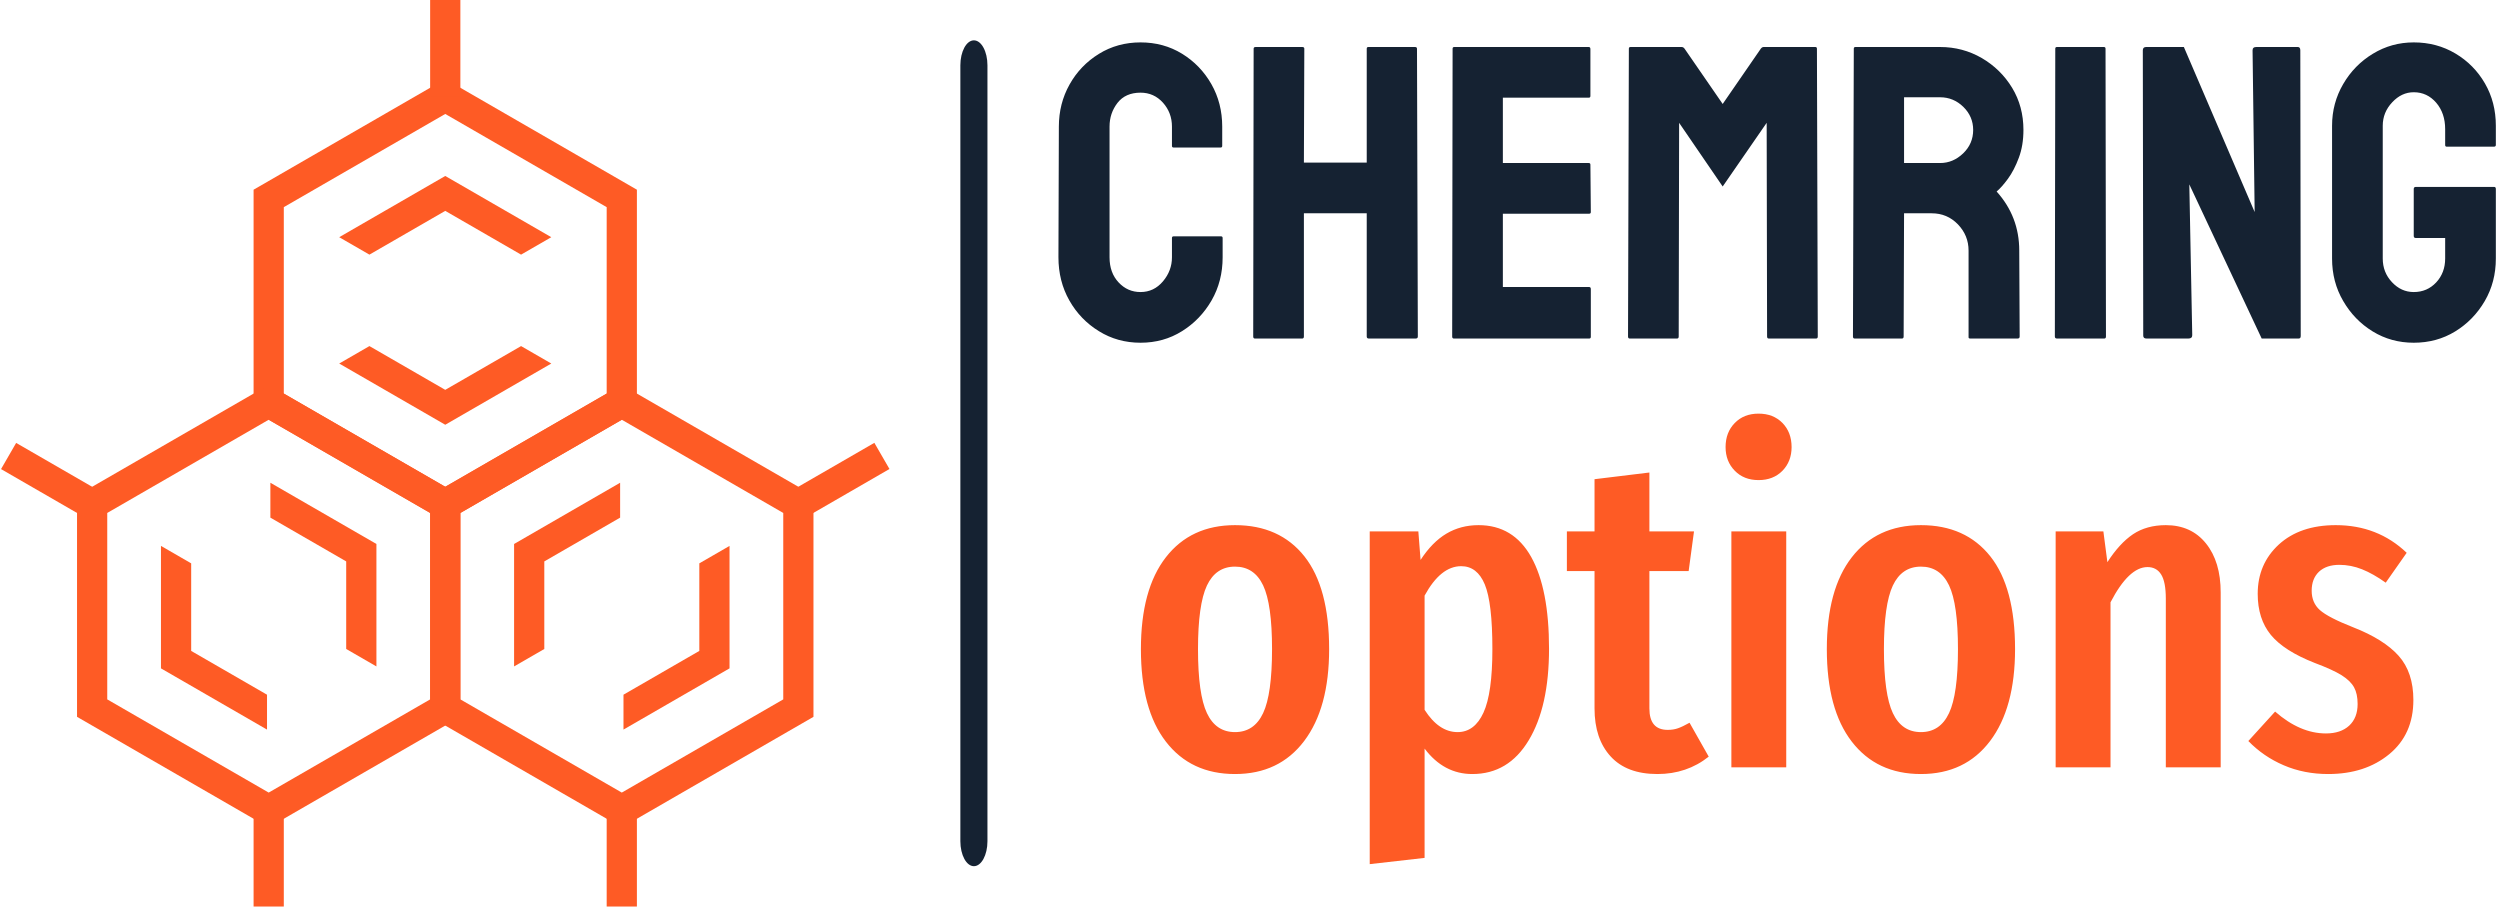
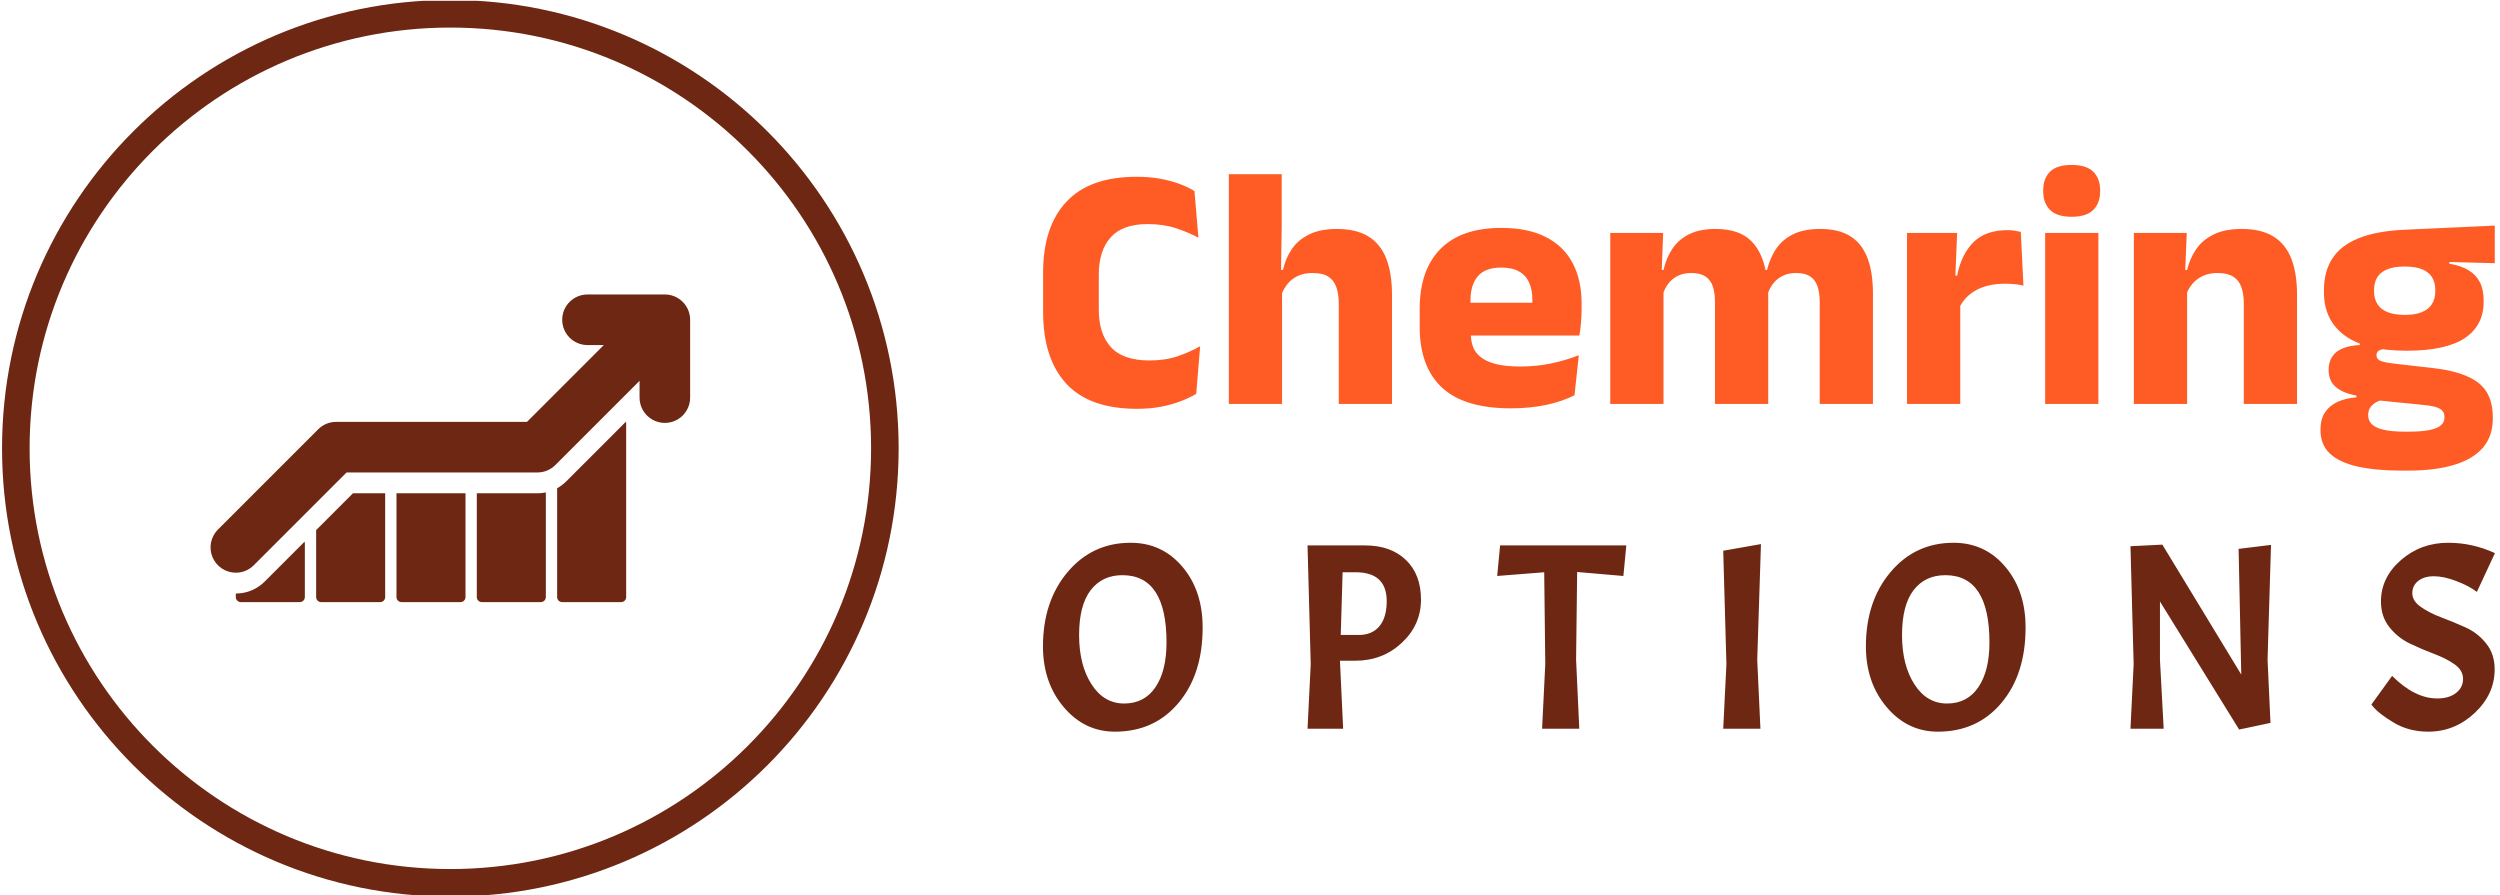
- <svg xmlns="http://www.w3.org/2000/svg" version="1.1" width="1500" height="545" viewBox="0 0 1500 545">
-   <g transform="matrix(1,0,0,1,-0.9090909,-0.5419424)">
-     <svg viewBox="0 0 396 144" data-background-color="#ffffff" preserveAspectRatio="xMidYMid meet" height="545" width="1500">
-       <g id="tight-bounds" transform="matrix(1,0,0,1,0.24,0.1431921)">
-         <svg viewBox="0 0 395.52 143.714" height="143.714" width="395.52">
+ <svg xmlns="http://www.w3.org/2000/svg" version="1.1" width="1500" height="537" viewBox="0 0 1500 537">
+   <g transform="matrix(1,0,0,1,-0.9090909,0.4820662)">
+     <svg viewBox="0 0 396 142" data-background-color="#ffffff" preserveAspectRatio="xMidYMid meet" height="537" width="1500">
+       <g id="tight-bounds" transform="matrix(1,0,0,1,0.24,-0.1274737)">
+         <svg viewBox="0 0 395.52 142.255" height="142.255" width="395.52">
          <g>
-             <svg viewBox="0 0 686.417 249.412" height="143.714" width="395.52">
-               <g>
-                 <rect width="7.452" height="227.214" x="263.938" y="11.099" fill="#152232" opacity="1" stroke-width="0" stroke="transparent" fill-opacity="1" class="rect-yte-0" data-fill-palette-color="primary" rx="1%" id="yte-0" data-palette-color="#152232" />
-               </g>
-               <g transform="matrix(1,0,0,1,290.8972,11.66443)">
-                 <svg viewBox="0 0 395.52 226.083" height="226.083" width="395.52">
+             <svg viewBox="0 0 679.072 244.239" height="142.255" width="395.52">
+               <g transform="matrix(1,0,0,1,283.5524,44.92966)">
+                 <svg viewBox="0 0 395.52 154.379" height="154.379" width="395.52">
                  <g id="textblocktransform">
-                     <svg viewBox="0 0 395.52 226.083" height="226.083" width="395.52" id="textblock">
+                     <svg viewBox="0 0 395.52 154.379" height="154.379" width="395.52" id="textblock">
                      <g>
-                         <svg viewBox="0 0 395.52 82.63" height="82.63" width="395.52">
+                         <svg viewBox="0 0 395.52 83.265" height="83.265" width="395.52">
                          <g transform="matrix(1,0,0,1,0,0)">
-                             <svg width="395.52" viewBox="1.4 -35.35 171.58 35.85" height="82.63" data-palette-color="#152232">
-                               <path d="M11.2 0.5L11.2 0.5Q8.45 0.5 6.23-0.88 4-2.25 2.7-4.55 1.4-6.85 1.4-9.7L1.4-9.7 1.45-25.3Q1.45-28.05 2.73-30.33 4-32.6 6.23-33.98 8.45-35.35 11.2-35.35L11.2-35.35Q13.95-35.35 16.15-34 18.35-32.65 19.65-30.38 20.95-28.1 20.95-25.3L20.95-25.3 20.95-23Q20.95-22.8 20.75-22.8L20.75-22.8 15.15-22.8Q14.95-22.8 14.95-23L14.95-23 14.95-25.3Q14.95-26.95 13.88-28.15 12.8-29.35 11.2-29.35L11.2-29.35Q9.4-29.35 8.45-28.13 7.5-26.9 7.5-25.3L7.5-25.3 7.5-9.7Q7.5-7.85 8.58-6.7 9.65-5.55 11.2-5.55L11.2-5.55Q12.8-5.55 13.88-6.83 14.95-8.1 14.95-9.7L14.95-9.7 14.95-12Q14.95-12.2 15.15-12.2L15.15-12.2 20.8-12.2Q21-12.2 21-12L21-12 21-9.7Q21-6.85 19.68-4.55 18.35-2.25 16.15-0.88 13.95 0.5 11.2 0.5ZM30.5 0L24.85 0Q24.65 0 24.65-0.25L24.65-0.25 24.7-34.6Q24.7-34.8 24.95-34.8L24.95-34.8 30.5-34.8Q30.75-34.8 30.75-34.6L30.75-34.6 30.7-21 38.2-21 38.2-34.6Q38.2-34.8 38.4-34.8L38.4-34.8 43.95-34.8Q44.2-34.8 44.2-34.6L44.2-34.6 44.3-0.25Q44.3 0 44.05 0L44.05 0 38.45 0Q38.2 0 38.2-0.25L38.2-0.25 38.2-14.95 30.7-14.95 30.7-0.25Q30.7 0 30.5 0L30.5 0ZM64.75 0L48.6 0Q48.4 0 48.4-0.25L48.4-0.25 48.45-34.6Q48.45-34.8 48.65-34.8L48.65-34.8 64.7-34.8Q64.9-34.8 64.9-34.55L64.9-34.55 64.9-28.95Q64.9-28.75 64.7-28.75L64.7-28.75 54.45-28.75 54.45-20.95 64.7-20.95Q64.9-20.95 64.9-20.75L64.9-20.75 64.95-15.1Q64.95-14.9 64.75-14.9L64.75-14.9 54.45-14.9 54.45-6.15 64.75-6.15Q64.95-6.15 64.95-5.9L64.95-5.9 64.95-0.2Q64.95 0 64.75 0L64.75 0ZM75.24 0L69.59 0Q69.39 0 69.39-0.25L69.39-0.25 69.49-34.6Q69.49-34.8 69.69-34.8L69.69-34.8 75.79-34.8Q75.99-34.8 76.14-34.6L76.14-34.6 80.69-28 85.24-34.6Q85.39-34.8 85.59-34.8L85.59-34.8 91.74-34.8Q91.94-34.8 91.94-34.6L91.94-34.6 92.04-0.25Q92.04 0 91.84 0L91.84 0 86.19 0Q85.99 0 85.99-0.25L85.99-0.25 85.94-25.75 80.69-18.15 75.49-25.75 75.44-0.25Q75.44 0 75.24 0L75.24 0ZM102.09 0L96.44 0Q96.24 0 96.24-0.25L96.24-0.25 96.34-34.6Q96.34-34.8 96.54-34.8L96.54-34.8 106.64-34.8Q109.34-34.8 111.62-33.48 113.89-32.15 115.24-29.93 116.59-27.7 116.59-24.9L116.59-24.9Q116.59-23.05 116.04-21.58 115.49-20.1 114.74-19.07 113.99-18.05 113.39-17.55L113.39-17.55Q116.09-14.55 116.09-10.5L116.09-10.5 116.14-0.25Q116.14 0 115.89 0L115.89 0 110.24 0Q110.04 0 110.04-0.15L110.04-0.15 110.04-10.5Q110.04-12.3 108.77-13.63 107.49-14.95 105.64-14.95L105.64-14.95 102.34-14.95 102.29-0.25Q102.29 0 102.09 0L102.09 0ZM102.34-28.8L102.34-20.95 106.64-20.95Q108.19-20.95 109.39-22.1 110.59-23.25 110.59-24.9L110.59-24.9Q110.59-26.5 109.42-27.65 108.24-28.8 106.64-28.8L106.64-28.8 102.34-28.8ZM126.24 0L120.59 0Q120.34 0 120.34-0.25L120.34-0.25 120.39-34.6Q120.39-34.8 120.59-34.8L120.59-34.8 126.19-34.8Q126.39-34.8 126.39-34.6L126.39-34.6 126.44-0.25Q126.44 0 126.24 0L126.24 0ZM136.28 0L131.28 0Q130.89 0 130.89-0.35L130.89-0.35 130.84-34.4Q130.84-34.8 131.24-34.8L131.24-34.8 135.74-34.8 144.19-15.1 143.94-34.4Q143.94-34.8 144.39-34.8L144.39-34.8 149.34-34.8Q149.64-34.8 149.64-34.4L149.64-34.4 149.69-0.3Q149.69 0 149.44 0L149.44 0 145.03 0 136.39-18.4 136.74-0.4Q136.74 0 136.28 0L136.28 0ZM163.18 0.5L163.18 0.5Q160.48 0.5 158.28-0.85 156.08-2.2 154.76-4.48 153.43-6.75 153.43-9.55L153.43-9.55 153.43-25.4Q153.43-28.1 154.76-30.38 156.08-32.65 158.31-34 160.53-35.35 163.18-35.35L163.18-35.35Q165.93-35.35 168.16-34.02 170.38-32.7 171.68-30.45 172.98-28.2 172.98-25.4L172.98-25.4 172.98-23.1Q172.98-22.9 172.73-22.9L172.73-22.9 167.13-22.9Q166.93-22.9 166.93-23.1L166.93-23.1 166.93-25Q166.93-26.9 165.86-28.15 164.78-29.4 163.18-29.4L163.18-29.4Q161.73-29.4 160.61-28.2 159.48-27 159.48-25.4L159.48-25.4 159.48-9.55Q159.48-7.9 160.58-6.73 161.68-5.55 163.18-5.55L163.18-5.55Q164.78-5.55 165.86-6.7 166.93-7.85 166.93-9.55L166.93-9.55 166.93-12 163.43-12Q163.18-12 163.18-12.25L163.18-12.25 163.18-17.85Q163.18-18.1 163.43-18.1L163.43-18.1 172.78-18.1Q172.98-18.1 172.98-17.85L172.98-17.85 172.98-9.55Q172.98-6.75 171.66-4.48 170.33-2.2 168.13-0.85 165.93 0.5 163.18 0.5Z" opacity="1" transform="matrix(1,0,0,1,0,0)" fill="#152232" class="wordmark-text-0" data-fill-palette-color="primary" id="text-0" />
+                             <svg width="395.52" viewBox="1.93 -34.35 208.63 43.93" height="83.265" data-palette-color="#fe5b25">
+                               <g class="wordmark-text-0" data-fill-palette-color="primary" id="text-0">
+                                 <path d="M15.43 0.7L15.43 0.7Q8.6 0.7 5.26-2.91 1.93-6.53 1.93-13.23L1.93-13.23 1.93-18.9Q1.93-25.48 5.28-29.06 8.63-32.65 15.38-32.65L15.38-32.65Q17.18-32.65 18.7-32.38 20.23-32.1 21.48-31.64 22.73-31.18 23.68-30.6L23.68-30.6 24.25-23.9Q22.78-24.68 21.01-25.26 19.25-25.85 16.93-25.85L16.93-25.85Q13.35-25.85 11.64-23.94 9.93-22.03 9.93-18.57L9.93-18.57 9.93-13.53Q9.93-10.1 11.66-8.18 13.4-6.25 17.23-6.25L17.23-6.25Q19.48-6.25 21.25-6.85 23.03-7.45 24.5-8.3L24.5-8.3 23.93-1.45Q22.98-0.88 21.7-0.39 20.43 0.1 18.86 0.4 17.3 0.7 15.43 0.7ZM52.07-15.68L52.07 0 44.42 0 44.42-14.45Q44.42-15.8 44.07-16.79 43.72-17.78 42.91-18.3 42.1-18.82 40.65-18.82L40.65-18.82Q39.47-18.82 38.57-18.41 37.67-18 37.09-17.29 36.5-16.57 36.17-15.68L36.17-15.68 34.62-19.25 36.4-19.25Q36.77-20.93 37.67-22.25 38.57-23.58 40.16-24.36 41.75-25.15 44.15-25.15L44.15-25.15Q46.9-25.15 48.65-24.09 50.4-23.03 51.23-20.93 52.07-18.82 52.07-15.68L52.07-15.68ZM36.27-16.98L36.27 0 28.62 0 28.62-33.02 36.22-33.02 36.22-25.68 36.1-17.57 36.27-16.98ZM69.15 0.63L69.15 0.63Q62.45 0.63 59.25-2.36 56.05-5.35 56.05-11.08L56.05-11.08 56.05-13.63Q56.05-19.28 59.05-22.29 62.05-25.3 67.77-25.3L67.77-25.3Q71.62-25.3 74.18-23.99 76.75-22.68 78.03-20.25 79.32-17.82 79.32-14.43L79.32-14.43 79.32-13.6Q79.32-12.65 79.23-11.66 79.15-10.68 79-9.83L79-9.83 72.1-9.83Q72.2-11.28 72.22-12.56 72.25-13.85 72.25-14.9L72.25-14.9Q72.25-16.43 71.77-17.46 71.3-18.5 70.31-19.05 69.32-19.6 67.77-19.6L67.77-19.6Q65.47-19.6 64.41-18.36 63.35-17.13 63.35-14.85L63.35-14.85 63.35-12.6 63.4-11.78 63.4-10.03Q63.4-9.08 63.71-8.22 64.02-7.38 64.81-6.74 65.6-6.1 66.98-5.74 68.37-5.38 70.52-5.38L70.52-5.38Q72.8-5.38 74.9-5.81 77-6.25 78.92-7L78.92-7 78.3-1.25Q76.6-0.38 74.27 0.13 71.95 0.63 69.15 0.63ZM77.45-14.55L77.45-9.83 60.1-9.83 60.1-14.55 77.45-14.55ZM121.19-15.88L121.19 0 113.54 0 113.54-14.65Q113.54-15.95 113.23-16.89 112.92-17.82 112.18-18.32 111.44-18.82 110.14-18.82L110.14-18.82Q109.04-18.82 108.22-18.41 107.39-18 106.84-17.29 106.29-16.57 106.02-15.68L106.02-15.68 105.29-19.25 105.97-19.25Q106.37-20.9 107.24-22.24 108.12-23.58 109.67-24.36 111.22-25.15 113.64-25.15L113.64-25.15Q116.27-25.15 117.93-24.11 119.59-23.08 120.39-21.01 121.19-18.95 121.19-15.88L121.19-15.88ZM91.09-17.7L91.09 0 83.44 0 83.44-24.58 91.04-24.58 90.79-17.95 91.09-17.7ZM106.14-15.75L106.14 0 98.49 0 98.49-14.65Q98.49-15.95 98.18-16.89 97.87-17.82 97.12-18.32 96.37-18.82 95.09-18.82L95.09-18.82Q93.97-18.82 93.14-18.41 92.32-18 91.78-17.29 91.24-16.57 90.97-15.68L90.97-15.68 89.79-19.25 91.09-19.25Q91.47-20.93 92.33-22.25 93.19-23.58 94.72-24.36 96.24-25.15 98.57-25.15L98.57-25.15Q101.99-25.15 103.73-23.39 105.47-21.63 105.92-18.28L105.92-18.28Q105.99-17.78 106.07-17.05 106.14-16.32 106.14-15.75L106.14-15.75ZM133.59-13.8L133.59-13.8 131.49-18.45 133.29-18.45Q133.89-21.5 135.63-23.24 137.37-24.98 140.54-24.98L140.54-24.98Q141.09-24.98 141.55-24.9 142.02-24.83 142.44-24.73L142.44-24.73 142.82-17Q142.29-17.15 141.59-17.21 140.89-17.28 140.17-17.28L140.17-17.28Q137.72-17.28 136.04-16.36 134.37-15.45 133.59-13.8ZM133.74-16.63L133.74 0 126.09 0 126.09-24.58 133.29-24.58 132.97-16.73 133.74-16.63ZM153.59-24.58L153.59 0 145.94 0 145.94-24.58 153.59-24.58ZM149.76-26.9L149.76-26.9Q147.61-26.9 146.64-27.89 145.66-28.88 145.66-30.55L145.66-30.55 145.66-30.73Q145.66-32.4 146.64-33.38 147.61-34.35 149.76-34.35L149.76-34.35Q151.86-34.35 152.85-33.38 153.84-32.4 153.84-30.73L153.84-30.73 153.84-30.55Q153.84-28.85 152.85-27.88 151.86-26.9 149.76-26.9ZM182.14-15.68L182.14 0 174.49 0 174.49-14.45Q174.49-15.8 174.14-16.79 173.79-17.78 172.96-18.3 172.14-18.82 170.71-18.82L170.71-18.82Q169.54-18.82 168.64-18.41 167.74-18 167.12-17.29 166.51-16.57 166.21-15.68L166.21-15.68 165.04-19.25 166.34-19.25Q166.74-20.93 167.65-22.25 168.56-23.58 170.16-24.36 171.76-25.15 174.21-25.15L174.21-25.15Q176.96-25.15 178.71-24.09 180.46-23.03 181.3-20.93 182.14-18.82 182.14-15.68L182.14-15.68ZM166.34-17.7L166.34 0 158.69 0 158.69-24.58 166.29-24.58 166.04-18.43 166.34-17.7ZM197.88-7.65L197.88-7.65Q191.96-7.65 188.98-9.85 186.01-12.05 186.01-16.03L186.01-16.03 186.01-16.35Q186.01-19.05 187.22-20.91 188.43-22.78 190.96-23.8 193.48-24.83 197.43-25.03L197.43-25.03 210.56-25.63 210.56-20.23 204.03-20.4 204.03-20.15Q205.71-19.88 206.8-19.21 207.88-18.55 208.42-17.49 208.96-16.43 208.96-14.88L208.96-14.88 208.96-14.7Q208.96-11.28 206.25-9.46 203.53-7.65 197.88-7.65ZM197.51 3.98L197.51 3.98 198.26 3.98Q200.06 3.98 201.17 3.75 202.28 3.53 202.81 3.08 203.33 2.63 203.33 1.95L203.33 1.95 203.33 1.9Q203.33 1.03 202.6 0.65 201.86 0.28 200.38 0.15L200.38 0.15 193.13-0.58 194.81-0.68Q194.06-0.55 193.52-0.25 192.98 0.05 192.67 0.5 192.36 0.95 192.36 1.6L192.36 1.6 192.36 1.65Q192.36 2.4 192.91 2.93 193.46 3.45 194.6 3.71 195.73 3.98 197.51 3.98ZM198.08 9.58L198.08 9.58 197.13 9.58Q193.43 9.58 190.82 8.99 188.21 8.4 186.86 7.13 185.51 5.85 185.51 3.75L185.51 3.75 185.51 3.65Q185.51 2.23 186.13 1.25 186.76 0.28 187.93-0.28 189.11-0.83 190.68-0.95L190.68-0.95 190.68-1.2Q188.76-1.55 187.72-2.43 186.68-3.3 186.68-4.88L186.68-4.88 186.68-4.9Q186.68-6.03 187.2-6.8 187.71-7.58 188.71-7.99 189.71-8.4 191.16-8.47L191.16-8.47 191.16-9.3 196.81-7.88 195.16-7.9Q194.28-7.9 193.92-7.68 193.56-7.45 193.56-7L193.56-7 193.56-6.98Q193.56-6.43 194.15-6.19 194.73-5.95 196.06-5.8L196.06-5.8 201.88-5.13Q206.13-4.63 208.21-3.03 210.28-1.43 210.28 1.93L210.28 1.93 210.28 2.08Q210.28 4.63 208.85 6.29 207.41 7.95 204.7 8.76 201.98 9.58 198.08 9.58ZM197.63-12.8L197.63-12.8Q199.11-12.8 200.07-13.19 201.03-13.58 201.52-14.34 202.01-15.1 202.01-16.18L202.01-16.18 202.01-16.4Q202.01-17.48 201.53-18.23 201.06-18.98 200.1-19.36 199.13-19.75 197.63-19.75L197.63-19.75 197.61-19.75Q196.08-19.75 195.11-19.35 194.13-18.95 193.67-18.2 193.21-17.45 193.21-16.38L193.21-16.38 193.21-16.18Q193.21-15.1 193.7-14.34 194.18-13.58 195.16-13.19 196.13-12.8 197.63-12.8Z" fill="#fe5b25" data-fill-palette-color="primary" />
+                               </g>
                            </svg>
                          </g>
                        </svg>
                      </g>
-                       <g transform="matrix(1,0,0,1,22.70199,102.1376)">
-                         <svg viewBox="0 0 350.116 123.946" height="123.946" width="350.116">
+                       <g transform="matrix(1,0,0,1,0,102.9217)">
+                         <svg viewBox="0 0 395.52 51.458" height="51.458" width="395.52">
                          <g transform="matrix(1,0,0,1,0,0)">
-                             <svg width="350.116" viewBox="1.7 -39.65 142.64 50.5" height="123.946" data-palette-color="#fe5b25">
-                               <path d="M12.25-27.15Q17.25-27.15 20.03-23.65 22.8-20.15 22.8-13.25L22.8-13.25Q22.8-6.65 20-2.95 17.2 0.75 12.25 0.75L12.25 0.75Q7.3 0.75 4.5-2.88 1.7-6.5 1.7-13.25L1.7-13.25Q1.7-19.95 4.5-23.55 7.3-27.15 12.25-27.15L12.25-27.15ZM12.25-22.5Q10.1-22.5 9.1-20.38 8.1-18.25 8.1-13.25L8.1-13.25Q8.1-8.2 9.1-6.08 10.1-3.95 12.25-3.95L12.25-3.95Q14.4-3.95 15.4-6.08 16.4-8.2 16.4-13.25L16.4-13.25Q16.4-18.3 15.4-20.4 14.4-22.5 12.25-22.5L12.25-22.5ZM39.55-27.15Q43.45-27.15 45.45-23.58 47.45-20 47.45-13.3L47.45-13.3Q47.45-6.8 45.17-3.03 42.9 0.75 38.85 0.75L38.85 0.75Q35.65 0.75 33.5-2.1L33.5-2.1 33.5 10.15 27.35 10.85 27.35-26.45 32.8-26.45 33.05-23.25Q34.35-25.25 35.95-26.2 37.55-27.15 39.55-27.15L39.55-27.15ZM37.2-3.95Q39.1-3.95 40.1-6.13 41.1-8.3 41.1-13.25L41.1-13.25Q41.1-18.45 40.25-20.5 39.4-22.55 37.6-22.55L37.6-22.55Q35.3-22.55 33.5-19.25L33.5-19.25 33.5-6.45Q35.1-3.95 37.2-3.95L37.2-3.95ZM63.2-5L65.35-1.2Q62.9 0.75 59.6 0.75L59.6 0.75Q56.15 0.75 54.35-1.23 52.55-3.2 52.55-6.6L52.55-6.6 52.55-22 49.45-22 49.45-26.45 52.55-26.45 52.55-32.3 58.7-33.05 58.7-26.45 63.7-26.45 63.1-22 58.7-22 58.7-6.6Q58.7-4.2 60.75-4.2L60.75-4.2Q61.4-4.2 61.9-4.38 62.4-4.55 63.2-5L63.2-5ZM67.89-26.45L74.04-26.45 74.04 0 67.89 0 67.89-26.45ZM70.94-39.65Q72.59-39.65 73.62-38.6 74.64-37.55 74.64-35.9L74.64-35.9Q74.64-34.3 73.62-33.25 72.59-32.2 70.94-32.2L70.94-32.2Q69.29-32.2 68.27-33.25 67.24-34.3 67.24-35.9L67.24-35.9Q67.24-37.55 68.27-38.6 69.29-39.65 70.94-39.65L70.94-39.65ZM89.14-27.15Q94.14-27.15 96.92-23.65 99.69-20.15 99.69-13.25L99.69-13.25Q99.69-6.65 96.89-2.95 94.09 0.75 89.14 0.75L89.14 0.75Q84.19 0.75 81.39-2.88 78.59-6.5 78.59-13.25L78.59-13.25Q78.59-19.95 81.39-23.55 84.19-27.15 89.14-27.15L89.14-27.15ZM89.14-22.5Q86.99-22.5 85.99-20.38 84.99-18.25 84.99-13.25L84.99-13.25Q84.99-8.2 85.99-6.08 86.99-3.95 89.14-3.95L89.14-3.95Q91.29-3.95 92.29-6.08 93.29-8.2 93.29-13.25L93.29-13.25Q93.29-18.3 92.29-20.4 91.29-22.5 89.14-22.5L89.14-22.5ZM116.59-27.15Q119.44-27.15 121.09-25.1 122.74-23.05 122.74-19.6L122.74-19.6 122.74 0 116.59 0 116.59-18.9Q116.59-20.8 116.06-21.63 115.54-22.45 114.54-22.45L114.54-22.45Q112.44-22.45 110.39-18.5L110.39-18.5 110.39 0 104.24 0 104.24-26.45 109.59-26.45 110.04-23Q111.39-25.1 112.91-26.13 114.44-27.15 116.59-27.15L116.59-27.15ZM135.64-27.15Q140.34-27.15 143.59-24.05L143.59-24.05 141.24-20.7Q139.84-21.7 138.59-22.2 137.34-22.7 136.04-22.7L136.04-22.7Q134.59-22.7 133.76-21.93 132.94-21.15 132.94-19.8L132.94-19.8Q132.94-18.45 133.86-17.63 134.79-16.8 137.59-15.7L137.59-15.7Q141.04-14.35 142.69-12.5 144.34-10.65 144.34-7.55L144.34-7.55Q144.34-3.7 141.64-1.48 138.94 0.75 134.79 0.75L134.79 0.75Q132.09 0.75 129.81-0.23 127.54-1.2 125.84-2.95L125.84-2.95 128.84-6.25Q131.64-3.8 134.54-3.8L134.54-3.8Q136.19-3.8 137.14-4.67 138.09-5.55 138.09-7.1L138.09-7.1Q138.09-8.25 137.69-8.97 137.29-9.7 136.29-10.33 135.29-10.95 133.29-11.7L133.29-11.7Q129.84-13.05 128.36-14.85 126.89-16.65 126.89-19.45L126.89-19.45Q126.89-22.8 129.26-24.98 131.64-27.15 135.64-27.15L135.64-27.15Z" opacity="1" transform="matrix(1,0,0,1,0,0)" fill="#fe5b25" class="slogan-text-1" data-fill-palette-color="secondary" id="text-1" />
+                             <svg width="395.52" viewBox="1.5 -35 273.25 35.55" height="51.458" data-palette-color="#6d2713">
+                               <path d="M18-35L18-35Q23.9-35 27.73-30.5 31.55-26 31.55-19.05L31.55-19.05Q31.55-10.25 27-4.85 22.45 0.55 15.05 0.55L15.05 0.55Q9.3 0.55 5.4-4.08 1.5-8.7 1.5-15.5L1.5-15.5Q1.5-24 6.15-29.5 10.8-35 18-35ZM24.75-16.25L24.75-16.25Q24.75-28.9 16.45-28.9L16.45-28.9Q12.65-28.9 10.48-26.08 8.3-23.25 8.3-17.63 8.3-12 10.63-8.38 12.95-4.75 16.78-4.75 20.6-4.75 22.68-7.83 24.75-10.9 24.75-16.25ZM51.29-34.5L62.14-34.5Q66.94-34.5 69.79-31.78 72.64-29.05 72.64-24.3 72.64-19.55 69.04-16.18 65.44-12.8 60.24-12.8L60.24-12.8 57.39-12.8 57.99 0 51.29 0 51.89-12.15 51.29-34.5ZM60.34-29.45L60.34-29.45 57.89-29.45 57.54-17.65 60.94-17.65Q63.44-17.65 64.82-19.3 66.19-20.95 66.19-24L66.19-24Q66.19-29.45 60.34-29.45ZM95.83-29.45L86.98-28.75 87.53-34.5 111.28-34.5 110.73-28.75 102.03-29.5 101.83-13 102.43 0 95.43 0 96.03-12.15 95.83-29.45ZM129.52-33.5L136.62-34.75 135.92-13 136.52 0 129.52 0 130.12-12.15 129.52-33.5ZM172.87-35L172.87-35Q178.77-35 182.59-30.5 186.42-26 186.42-19.05L186.42-19.05Q186.42-10.25 181.87-4.85 177.32 0.55 169.92 0.55L169.92 0.55Q164.17 0.55 160.27-4.08 156.37-8.7 156.37-15.5L156.37-15.5Q156.37-24 161.02-29.5 165.67-35 172.87-35ZM179.62-16.25L179.62-16.25Q179.62-28.9 171.32-28.9L171.32-28.9Q167.52-28.9 165.34-26.08 163.17-23.25 163.17-17.63 163.17-12 165.49-8.38 167.82-4.75 171.64-4.75 175.47-4.75 177.54-7.83 179.62-10.9 179.62-16.25ZM226.51-33.85L232.61-34.6 231.96-13 232.51-1.1 226.61 0.15 211.71-23.95 211.71-13 212.41 0 206.16 0 206.76-12.15 206.16-34.35 212.16-34.65 227.01-10.2 226.51-33.85ZM251.5-4.55L255.4-9.95Q259.65-5.7 263.9-5.7L263.9-5.7Q266.1-5.7 267.42-6.73 268.75-7.75 268.75-9.38 268.75-11 267.15-12.13 265.55-13.25 263.27-14.1 261-14.95 258.75-16.03 256.5-17.1 254.9-19.1 253.3-21.1 253.3-23.95L253.3-23.95Q253.3-28.45 257.05-31.73 260.8-35 265.95-35L265.95-35Q268.3-35 270.5-34.5 272.7-34 274.75-33.05L274.75-33.05 271.35-25.75Q269.95-26.85 267.52-27.78 265.1-28.7 263.27-28.7 261.45-28.7 260.32-27.83 259.2-26.95 259.2-25.5 259.2-24.05 260.8-22.93 262.4-21.8 264.67-20.95 266.95-20.1 269.22-19.07 271.5-18.05 273.1-16.05 274.7-14.05 274.7-11.2L274.7-11.2Q274.7-6.5 270.95-2.98 267.2 0.55 262.2 0.55L262.2 0.55Q258.45 0.55 255.55-1.25L255.55-1.25Q253-2.8 251.95-4L251.95-4 251.5-4.55Z" opacity="1" transform="matrix(1,0,0,1,0,0)" fill="#6d2713" class="slogan-text-1" data-fill-palette-color="secondary" id="text-1" />
                            </svg>
                          </g>
                        </svg>
                      </g>
                    </svg>
                  </g>
                </svg>
              </g>
              <g>
-                 <svg viewBox="0 0 244.431 249.412" height="249.412" width="244.431">
+                 <svg viewBox="0 0 244.239 244.239" height="244.239" width="244.239">
                  <g>
-                     <svg version="1.1" x="0" y="0" viewBox="1.998 0 196.006 200" enable-background="new 0 0 200 200" xml:space="preserve" height="249.412" width="244.431" class="icon-icon-0" data-fill-palette-color="accent" id="icon-0">
-                       <g fill="#fe5b25" data-fill-palette-color="accent">
-                         <g fill="#fe5b25" data-fill-palette-color="accent">
-                           <path fill="#fe5b25" d="M100.001 115.093L57.715 90.681V41.852L100.001 17.439 142.283 41.852V90.681zM64.382 86.832L100.001 107.393 135.616 86.832V45.701L100.001 25.139 64.382 45.701z" data-fill-palette-color="accent" />
-                           <path fill="#fe5b25" d="M61.049 182.561L18.763 158.149V109.318L61.049 84.909 103.335 109.318V158.149zM25.429 154.3L61.049 174.862 96.668 154.3V113.168L61.049 92.604 25.429 113.167z" data-fill-palette-color="accent" />
-                           <path fill="#fe5b25" d="M138.95 182.561L96.668 158.149V109.32L138.95 84.908 181.238 109.317V158.148zM103.335 154.3L138.95 174.862 174.572 154.298V113.169L138.95 92.604 103.335 113.167z" data-fill-palette-color="accent" />
-                           <rect x="96.668" fill="#fe5b25" width="6.667" height="21.29" data-fill-palette-color="accent" />
-                           <rect x="57.715" y="178.713" fill="#fe5b25" width="6.667" height="21.287" data-fill-palette-color="accent" />
-                           <rect x="135.616" y="178.713" fill="#fe5b25" width="6.667" height="21.287" data-fill-palette-color="accent" />
-                           <rect x="183.79" y="95.276" transform="matrix(0.5001 0.8659 -0.8659 0.5001 185.2563 -109.0928)" fill="#fe5b25" width="6.666" height="21.288" data-fill-palette-color="accent" />
-                           <rect x="2.234" y="102.587" transform="matrix(0.8661 0.4999 -0.4999 0.8661 54.6796 7.7492)" fill="#fe5b25" width="21.287" height="6.668" data-fill-palette-color="accent" />
-                         </g>
-                         <g fill="#fe5b25" data-fill-palette-color="accent">
-                           <polygon fill="#fe5b25" points="76.604,80.202 83.271,76.352 100.001,86.01 116.728,76.354 123.395,80.203 100.001,93.71   " data-fill-palette-color="accent" />
-                           <polygon fill="#fe5b25" points="76.604,52.33 100.001,38.823 123.395,52.33 116.728,56.178 100.001,46.522 83.271,56.178   " data-fill-palette-color="accent" />
-                           <polygon fill="#fe5b25" points="78.149,143.18 78.149,123.86 61.419,114.201 61.419,106.505 84.816,120.012 84.816,147.028   " data-fill-palette-color="accent" />
-                           <polygon fill="#fe5b25" points="37.281,147.457 37.281,120.437 43.948,124.288 43.948,143.608 60.678,153.267 60.678,160.964       " data-fill-palette-color="accent" />
-                           <polygon fill="#fe5b25" points="115.187,120.012 138.582,106.502 138.582,114.201 121.854,123.86 121.854,143.18 115.187,147.028       " data-fill-palette-color="accent" />
-                           <polygon fill="#fe5b25" points="139.323,153.264 156.054,143.605 156.054,124.288 162.72,120.437 162.72,147.454 139.323,160.961       " data-fill-palette-color="accent" />
-                         </g>
+                     <svg />
+                   </g>
+                   <g id="icon-0">
+                     <svg viewBox="0 0 244.239 244.239" height="244.239" width="244.239">
+                       <g>
+                         <path d="M0 122.119c0-67.445 54.675-122.119 122.119-122.119 67.445 0 122.119 54.675 122.12 122.119 0 67.445-54.675 122.119-122.12 122.12-67.445 0-122.119-54.675-122.119-122.12zM122.119 236.73c63.298 0 114.61-51.313 114.611-114.611 0-63.298-51.313-114.61-114.611-114.61-63.298 0-114.61 51.313-114.61 114.61 0 63.298 51.313 114.61 114.61 114.611z" data-fill-palette-color="accent" fill="#6d2713" stroke="transparent" />
+                       </g>
+                       <g transform="matrix(1,0,0,1,56.79588,80.21642)">
+                         <svg viewBox="0 0 130.647 83.806" height="83.806" width="130.647">
+                           <g>
+                             <svg version="1.1" x="0" y="0" viewBox="7.3 24.223 94.401 60.555" enable-background="new 0 0 109 109" xml:space="preserve" height="83.806" width="130.647" class="icon-dxe-0" data-fill-palette-color="accent" id="dxe-0">
+                               <path fill-rule="evenodd" clip-rule="evenodd" fill="#6d2713" d="M43.898 63.354H57.485V83.78A0.996 0.996 0 0 1 56.49 84.777H44.896A0.997 0.997 0 0 1 43.898 83.78zM28.087 70.601V83.781C28.087 84.332 28.533 84.778 29.083 84.778H40.677A0.996 0.996 0 0 0 41.673 83.781V63.403L41.67 63.354H35.333zM59.71 63.354V83.78C59.71 84.331 60.155 84.777 60.706 84.777H72.301C72.851 84.777 73.297 84.331 73.297 83.78V63.185A8 8 0 0 1 71.644 63.355zM75.522 62.357V83.78C75.522 84.331 75.967 84.777 76.518 84.777H88.113C88.663 84.777 89.109 84.331 89.109 83.78V49.582A1 1 0 0 0 89.056 49.267L77.318 61.004A8 8 0 0 1 75.522 62.357M12.279 83.085H12.275V83.78C12.275 84.331 12.721 84.777 13.272 84.777H24.867C25.417 84.777 25.863 84.331 25.863 83.78V73.241A1 1 0 0 0 25.798 72.89L17.953 80.735A7.98 7.98 0 0 1 12.279 83.085M96.721 24.223H81.496A4.978 4.978 0 1 0 81.496 34.18H84.705L69.583 49.3H32.009A4.97 4.97 0 0 0 28.49 50.758L8.759 70.488A4.977 4.977 0 0 0 12.279 78.985 4.96 4.96 0 0 0 15.8 77.527L34.071 59.255H71.644C72.964 59.255 74.23 58.732 75.165 57.797L91.744 41.218V44.426A4.979 4.979 0 1 0 101.7 44.426V29.201A4.98 4.98 0 0 0 96.721 24.223" data-fill-palette-color="accent" />
+                             </svg>
+                           </g>
+                         </svg>
                      </g>
                    </svg>
                  </g>
                </svg>
              </g>
            </svg>
          </g>
          <defs />
        </svg>
-         <rect width="395.52" height="143.714" fill="none" stroke="none" visibility="hidden" />
+         <rect width="395.52" height="142.255" fill="none" stroke="none" visibility="hidden" />
      </g>
    </svg>
  </g>
</svg>
